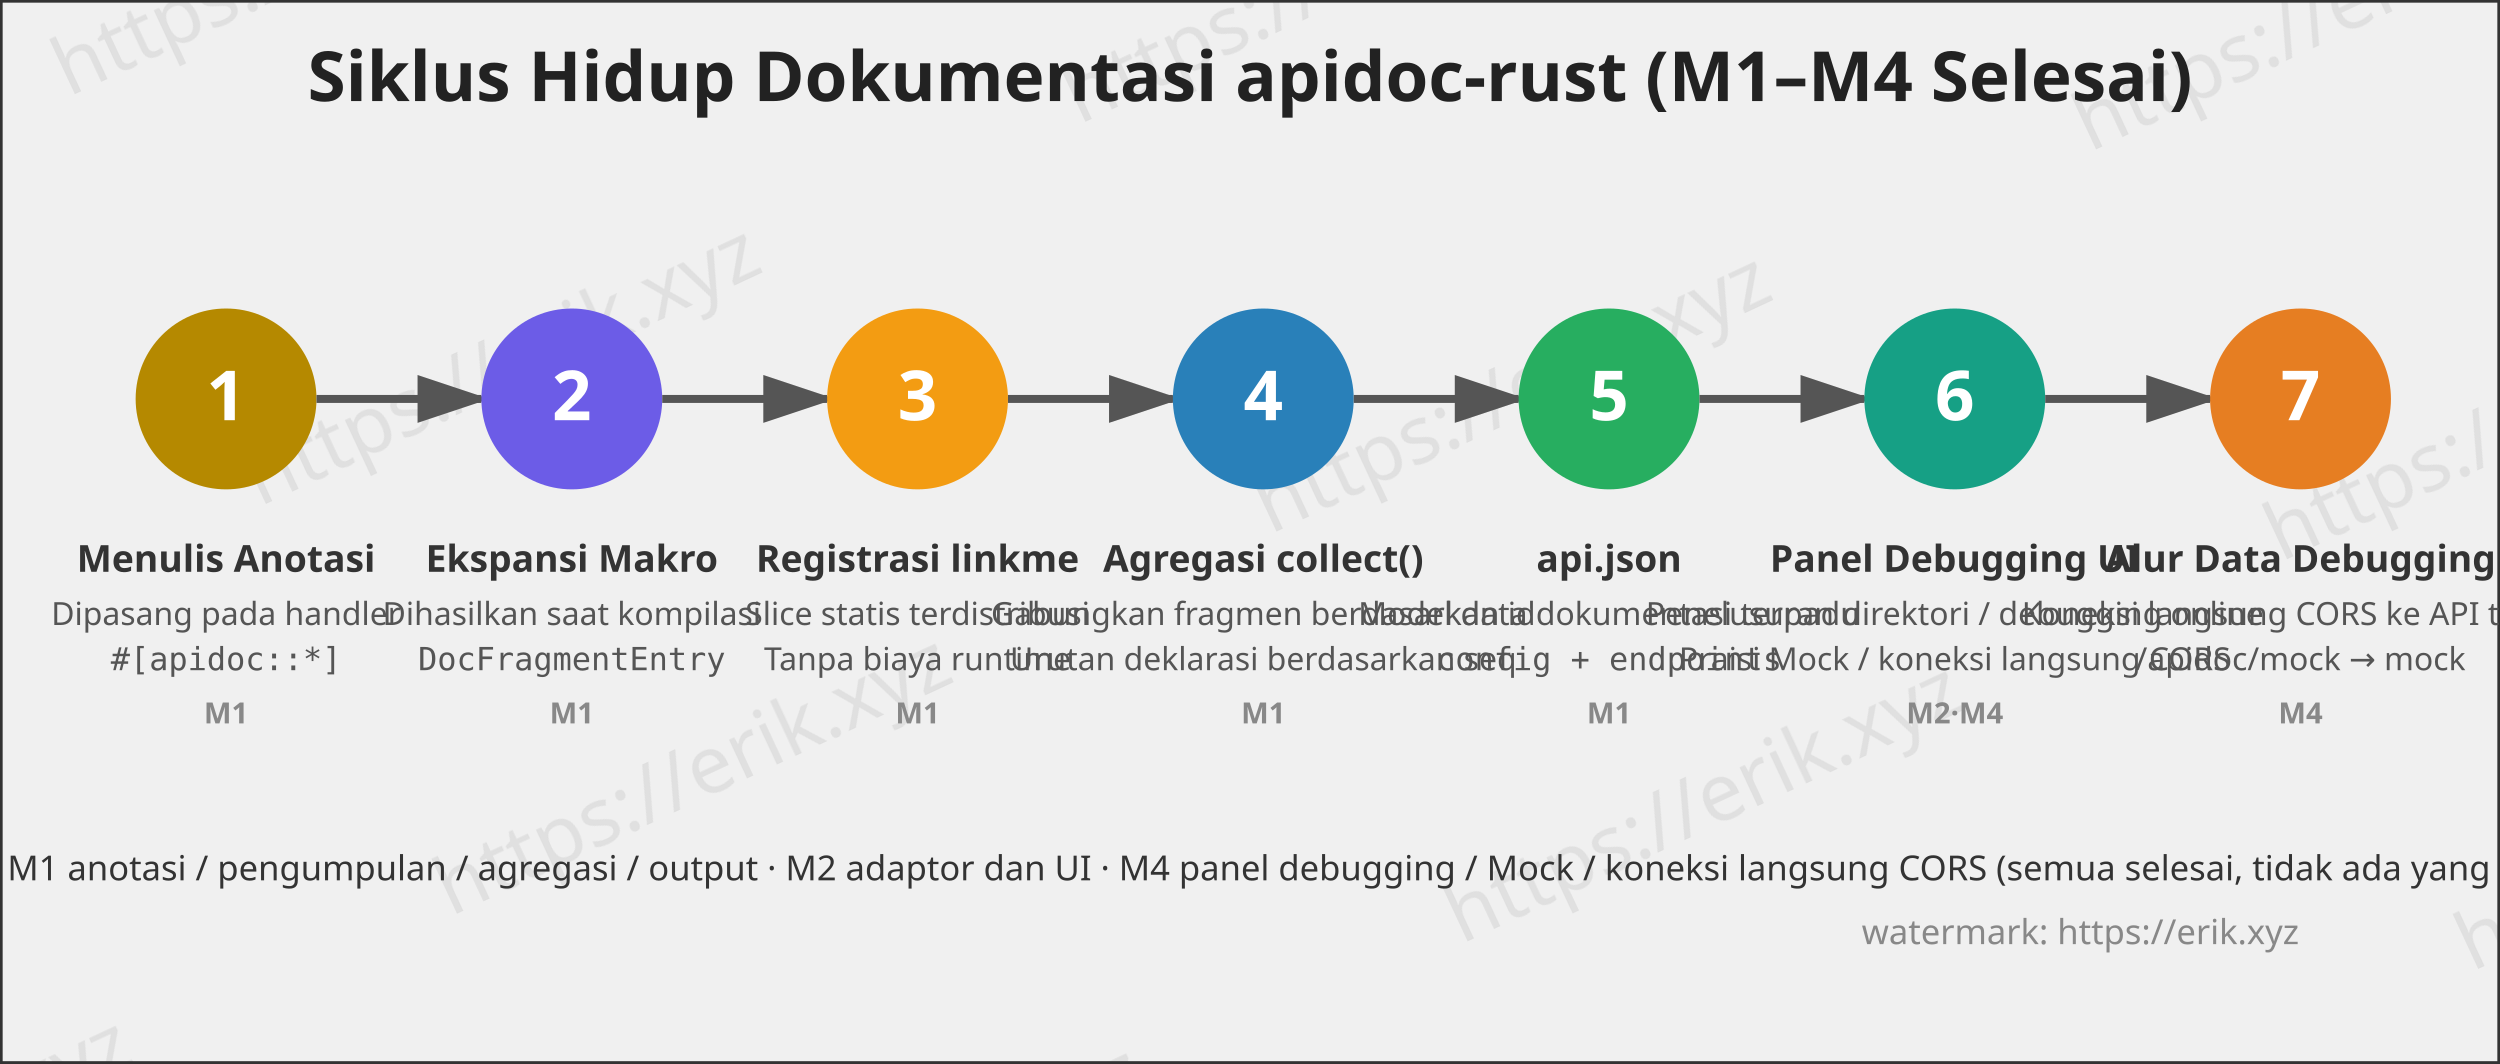
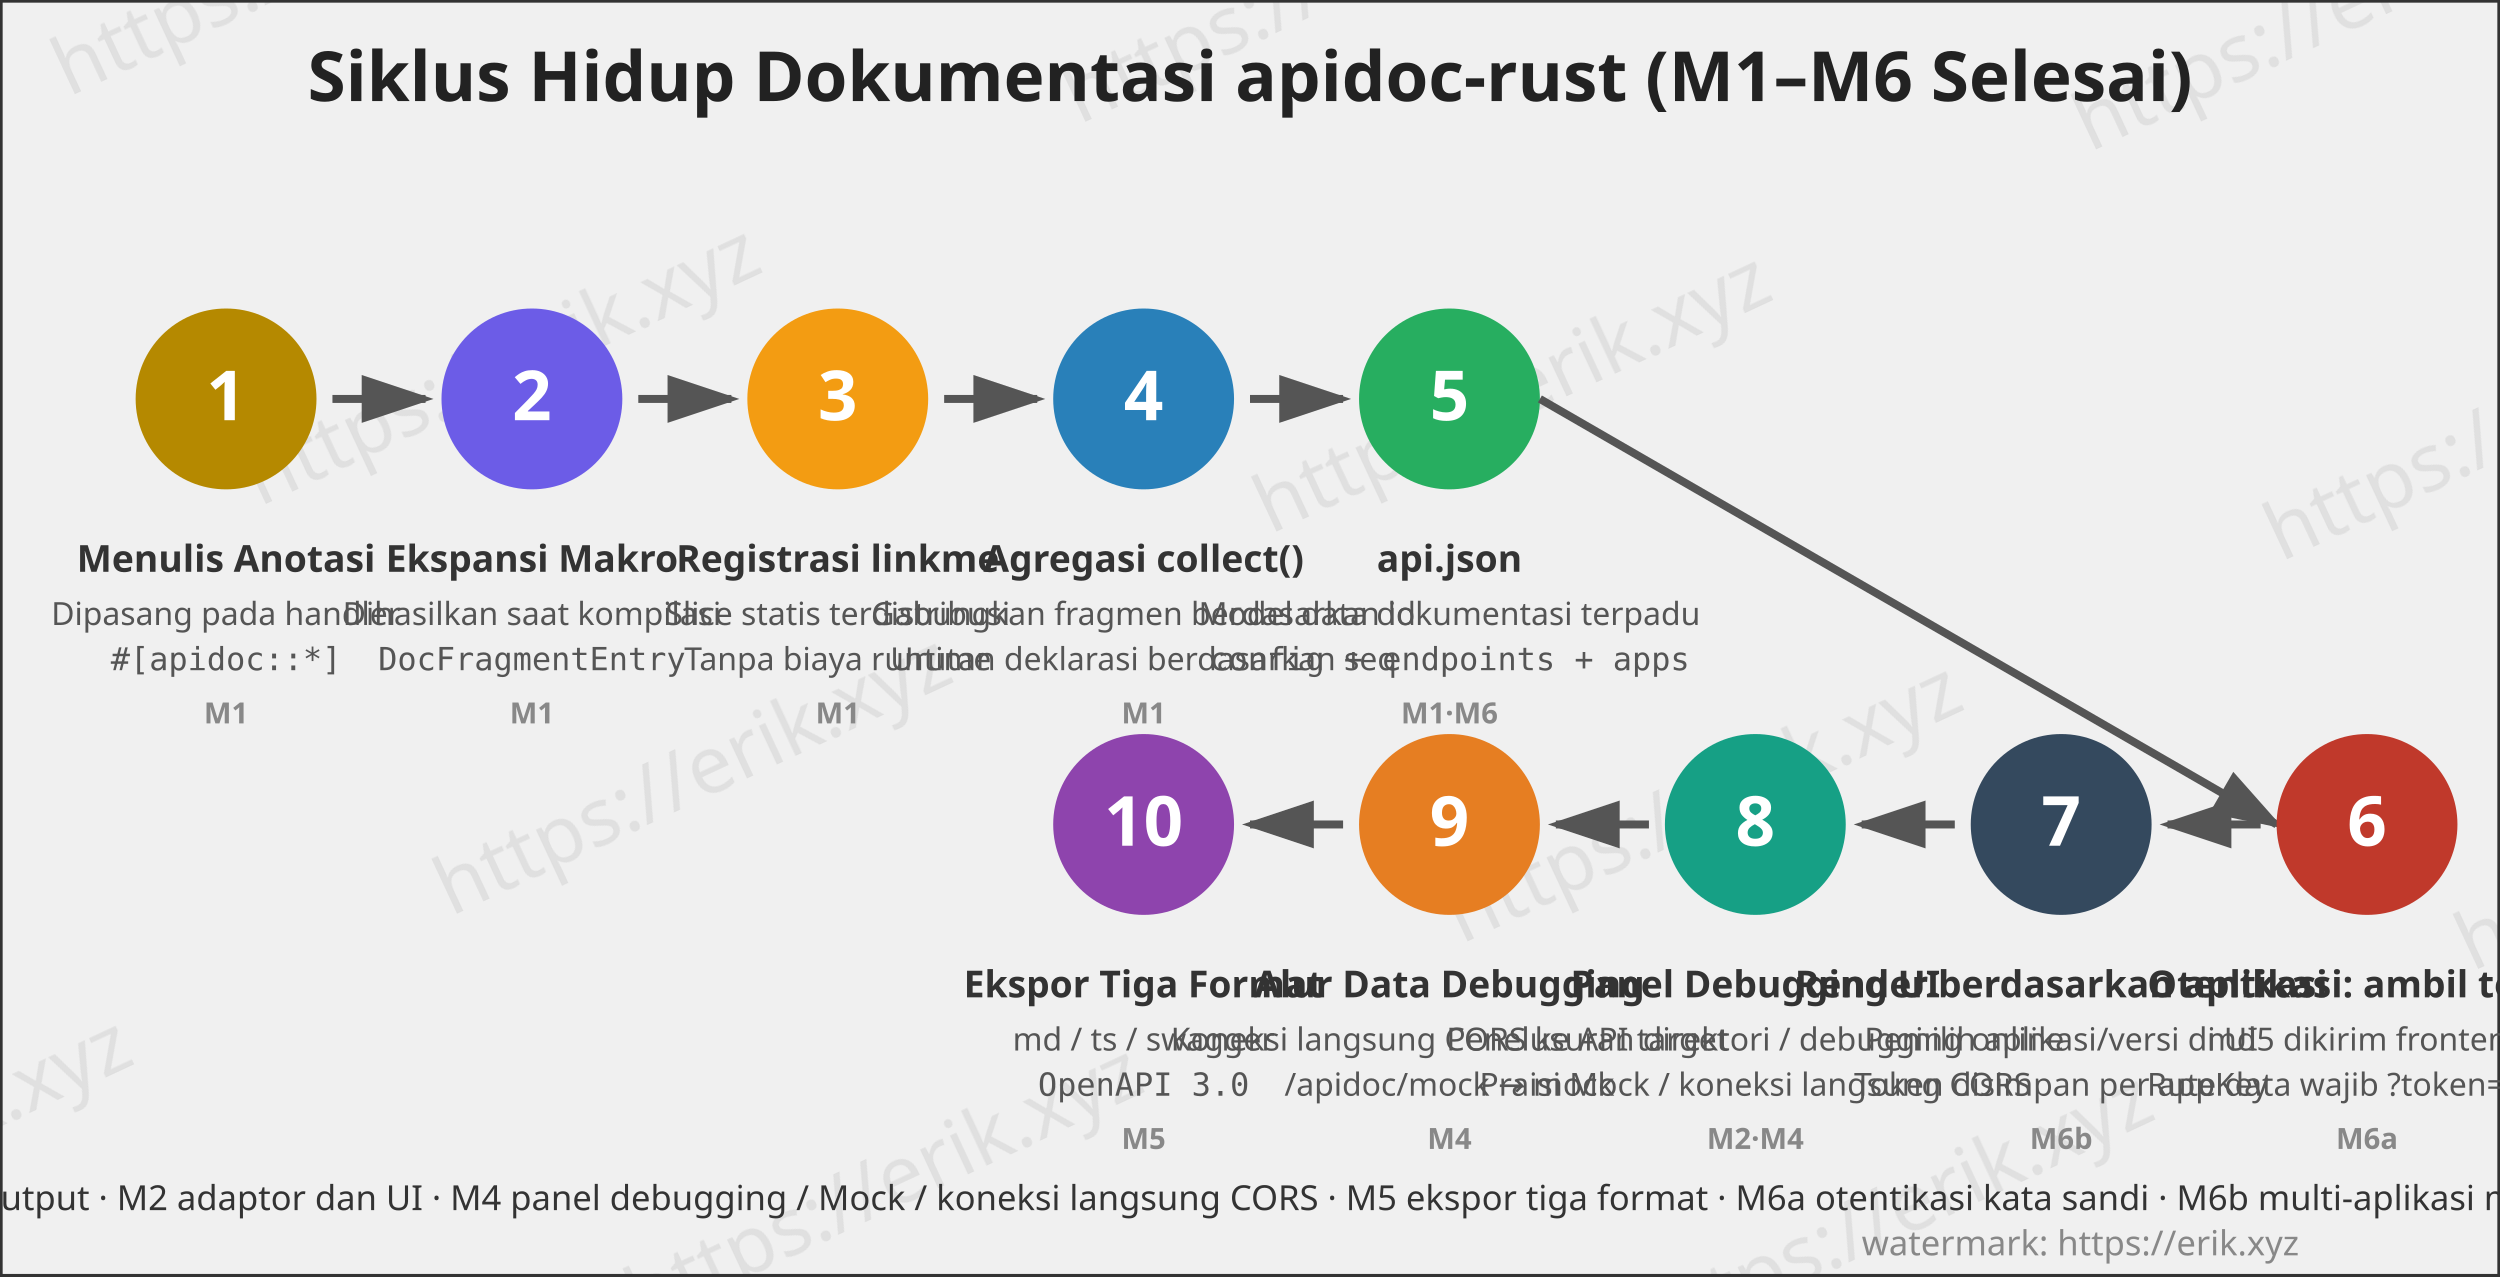
- <svg xmlns="http://www.w3.org/2000/svg" viewBox="0 0 940 400" font-family="sans-serif">
+ <svg xmlns="http://www.w3.org/2000/svg" viewBox="0 0 940 480" font-family="sans-serif">
  <defs>
    <pattern id="wm" width="340" height="170" patternUnits="userSpaceOnUse" patternTransform="rotate(-25)">
      <text x="8" y="44" font-size="30" fill="#888888" opacity="0.15">https://erik.xyz</text>
    </pattern>
    <marker id="arrow" markerWidth="10" markerHeight="10" refX="8" refY="3" orient="auto">
      <path d="M0,0 L0,6 L9,3 z" fill="#555" />
    </marker>
  </defs>
-   <rect width="940" height="400" fill="url(#wm)" />
-   <rect x="0" y="0" width="940" height="400" fill="none" stroke="#333" stroke-width="2" />
-   <text x="470" y="38" text-anchor="middle" font-size="26" font-weight="bold" fill="#222">Siklus Hidup Dokumentasi apidoc-rust (M1–M4 Selesai)</text>
+   <rect width="940" height="480" fill="url(#wm)" />
+   <rect x="0" y="0" width="940" height="480" fill="none" stroke="#333" stroke-width="2" />
+   <text x="470" y="38" text-anchor="middle" font-size="26" font-weight="bold" fill="#222">Siklus Hidup Dokumentasi apidoc-rust (M1–M6 Selesai)</text>
  <circle cx="85" cy="150" r="34" fill="#b58900" />
  <text x="85" y="158" text-anchor="middle" font-size="26" fill="#fff" font-weight="bold">1</text>
  <text x="85" y="215" text-anchor="middle" font-size="14" font-weight="bold" fill="#333">Menulis Anotasi</text>
  <text x="85" y="235" text-anchor="middle" font-size="12" fill="#555">Dipasang pada handler</text>
  <text x="85" y="252" text-anchor="middle" font-size="12" fill="#555" font-family="monospace">#[apidoc::*]</text>
  <text x="85" y="272" text-anchor="middle" font-size="11" fill="#888" font-weight="bold">M1</text>
-   <line x1="119" y1="150" x2="181" y2="150" stroke="#555" stroke-width="3" marker-end="url(#arrow)" />
-   <circle cx="215" cy="150" r="34" fill="#6c5ce7" />
-   <text x="215" y="158" text-anchor="middle" font-size="26" fill="#fff" font-weight="bold">2</text>
-   <text x="215" y="215" text-anchor="middle" font-size="14" font-weight="bold" fill="#333">Ekspansi Makro</text>
-   <text x="215" y="235" text-anchor="middle" font-size="12" fill="#555">Dihasilkan saat kompilasi</text>
-   <text x="215" y="252" text-anchor="middle" font-size="12" fill="#555" font-family="monospace">DocFragmentEntry</text>
-   <text x="215" y="272" text-anchor="middle" font-size="11" fill="#888" font-weight="bold">M1</text>
-   <line x1="249" y1="150" x2="311" y2="150" stroke="#555" stroke-width="3" marker-end="url(#arrow)" />
-   <circle cx="345" cy="150" r="34" fill="#f39c12" />
-   <text x="345" y="158" text-anchor="middle" font-size="26" fill="#fff" font-weight="bold">3</text>
-   <text x="345" y="215" text-anchor="middle" font-size="14" font-weight="bold" fill="#333">Registrasi linkme</text>
-   <text x="345" y="235" text-anchor="middle" font-size="12" fill="#555">Slice statis terdistribusi</text>
-   <text x="345" y="252" text-anchor="middle" font-size="12" fill="#555">Tanpa biaya runtime</text>
-   <text x="345" y="272" text-anchor="middle" font-size="11" fill="#888" font-weight="bold">M1</text>
-   <line x1="379" y1="150" x2="441" y2="150" stroke="#555" stroke-width="3" marker-end="url(#arrow)" />
-   <circle cx="475" cy="150" r="34" fill="#2980b9" />
-   <text x="475" y="158" text-anchor="middle" font-size="26" fill="#fff" font-weight="bold">4</text>
-   <text x="475" y="215" text-anchor="middle" font-size="14" font-weight="bold" fill="#333">Agregasi collect()</text>
-   <text x="475" y="235" text-anchor="middle" font-size="12" fill="#555">Gabungkan fragmen berdasarkan id</text>
-   <text x="475" y="252" text-anchor="middle" font-size="12" fill="#555">Urutan deklarasi berdasarkan seq</text>
-   <text x="475" y="272" text-anchor="middle" font-size="11" fill="#888" font-weight="bold">M1</text>
-   <line x1="509" y1="150" x2="571" y2="150" stroke="#555" stroke-width="3" marker-end="url(#arrow)" />
-   <circle cx="605" cy="150" r="34" fill="#27ae60" />
-   <text x="605" y="158" text-anchor="middle" font-size="26" fill="#fff" font-weight="bold">5</text>
-   <text x="605" y="215" text-anchor="middle" font-size="14" font-weight="bold" fill="#333">api.json</text>
-   <text x="605" y="235" text-anchor="middle" font-size="12" fill="#555">Model data dokumentasi terpadu</text>
-   <text x="605" y="252" text-anchor="middle" font-size="12" fill="#555" font-family="monospace">config + endpoints</text>
-   <text x="605" y="272" text-anchor="middle" font-size="11" fill="#888" font-weight="bold">M1</text>
-   <line x1="639" y1="150" x2="701" y2="150" stroke="#555" stroke-width="3" marker-end="url(#arrow)" />
-   <circle cx="735" cy="150" r="34" fill="#16a085" />
-   <text x="735" y="158" text-anchor="middle" font-size="26" fill="#fff" font-weight="bold">6</text>
-   <text x="735" y="215" text-anchor="middle" font-size="14" font-weight="bold" fill="#333">Panel Debugging UI</text>
-   <text x="735" y="235" text-anchor="middle" font-size="12" fill="#555">Penelusuran direktori / debugging online</text>
-   <text x="735" y="252" text-anchor="middle" font-size="12" fill="#555">Praisi Mock / koneksi langsung CORS</text>
-   <text x="735" y="272" text-anchor="middle" font-size="11" fill="#888" font-weight="bold">M2·M4</text>
-   <line x1="769" y1="150" x2="831" y2="150" stroke="#555" stroke-width="3" marker-end="url(#arrow)" />
-   <circle cx="865" cy="150" r="34" fill="#e67e22" />
-   <text x="865" y="158" text-anchor="middle" font-size="26" fill="#fff" font-weight="bold">7</text>
-   <text x="865" y="215" text-anchor="middle" font-size="14" font-weight="bold" fill="#333">Alur Data Debugging</text>
-   <text x="865" y="235" text-anchor="middle" font-size="12" fill="#555">Koneksi langsung CORS ke API target</text>
-   <text x="865" y="252" text-anchor="middle" font-size="12" fill="#555">/apidoc/mock → mock</text>
-   <text x="865" y="272" text-anchor="middle" font-size="11" fill="#888" font-weight="bold">M4</text>
-   <text x="470" y="331" text-anchor="middle" font-size="13" fill="#333">Penanda fase: M1 anotasi / pengumpulan / agregasi / output · M2 adaptor dan UI · M4 panel debugging / Mock / koneksi langsung CORS (semua selesai, tidak ada yang direncanakan)</text>
-   <text x="700" y="355" font-size="13" fill="#888">watermark: https://erik.xyz</text>
+   <line x1="125" y1="150" x2="160" y2="150" stroke="#555" stroke-width="3" marker-end="url(#arrow)" />
+   <circle cx="200" cy="150" r="34" fill="#6c5ce7" />
+   <text x="200" y="158" text-anchor="middle" font-size="26" fill="#fff" font-weight="bold">2</text>
+   <text x="200" y="215" text-anchor="middle" font-size="14" font-weight="bold" fill="#333">Ekspansi Makro</text>
+   <text x="200" y="235" text-anchor="middle" font-size="12" fill="#555">Dihasilkan saat kompilasi</text>
+   <text x="200" y="252" text-anchor="middle" font-size="12" fill="#555" font-family="monospace">DocFragmentEntry</text>
+   <text x="200" y="272" text-anchor="middle" font-size="11" fill="#888" font-weight="bold">M1</text>
+   <line x1="240" y1="150" x2="275" y2="150" stroke="#555" stroke-width="3" marker-end="url(#arrow)" />
+   <circle cx="315" cy="150" r="34" fill="#f39c12" />
+   <text x="315" y="158" text-anchor="middle" font-size="26" fill="#fff" font-weight="bold">3</text>
+   <text x="315" y="215" text-anchor="middle" font-size="14" font-weight="bold" fill="#333">Registrasi linkme</text>
+   <text x="315" y="235" text-anchor="middle" font-size="12" fill="#555">Slice statis terdistribusi</text>
+   <text x="315" y="252" text-anchor="middle" font-size="12" fill="#555">Tanpa biaya runtime</text>
+   <text x="315" y="272" text-anchor="middle" font-size="11" fill="#888" font-weight="bold">M1</text>
+   <line x1="355" y1="150" x2="390" y2="150" stroke="#555" stroke-width="3" marker-end="url(#arrow)" />
+   <circle cx="430" cy="150" r="34" fill="#2980b9" />
+   <text x="430" y="158" text-anchor="middle" font-size="26" fill="#fff" font-weight="bold">4</text>
+   <text x="430" y="215" text-anchor="middle" font-size="14" font-weight="bold" fill="#333">Agregasi collect()</text>
+   <text x="430" y="235" text-anchor="middle" font-size="12" fill="#555">Gabungkan fragmen berdasarkan id</text>
+   <text x="430" y="252" text-anchor="middle" font-size="12" fill="#555">Urutan deklarasi berdasarkan seq</text>
+   <text x="430" y="272" text-anchor="middle" font-size="11" fill="#888" font-weight="bold">M1</text>
+   <line x1="470" y1="150" x2="505" y2="150" stroke="#555" stroke-width="3" marker-end="url(#arrow)" />
+   <circle cx="545" cy="150" r="34" fill="#27ae60" />
+   <text x="545" y="158" text-anchor="middle" font-size="26" fill="#fff" font-weight="bold">5</text>
+   <text x="545" y="215" text-anchor="middle" font-size="14" font-weight="bold" fill="#333">api.json</text>
+   <text x="545" y="235" text-anchor="middle" font-size="12" fill="#555">Model data dokumentasi terpadu</text>
+   <text x="545" y="252" text-anchor="middle" font-size="12" fill="#555" font-family="monospace">config + endpoints + apps</text>
+   <text x="545" y="272" text-anchor="middle" font-size="11" fill="#888" font-weight="bold">M1·M6</text>
+   <line x1="579" y1="150" x2="856" y2="310" stroke="#555" stroke-width="3" marker-end="url(#arrow)" />
+   <circle cx="890" cy="310" r="34" fill="#c0392b" />
+   <text x="890" y="318" text-anchor="middle" font-size="26" fill="#fff" font-weight="bold">6</text>
+   <text x="890" y="375" text-anchor="middle" font-size="14" font-weight="bold" fill="#333">Otentikasi: ambil token</text>
+   <text x="890" y="395" text-anchor="middle" font-size="12" fill="#555">md5 dikirim frontend</text>
+   <text x="890" y="412" text-anchor="middle" font-size="12" fill="#555">Rute data wajib ?token= (401)</text>
+   <text x="890" y="432" text-anchor="middle" font-size="11" fill="#888" font-weight="bold">M6a</text>
+   <line x1="850" y1="310" x2="815" y2="310" stroke="#555" stroke-width="3" marker-end="url(#arrow)" />
+   <circle cx="775" cy="310" r="34" fill="#34495e" />
+   <text x="775" y="318" text-anchor="middle" font-size="26" fill="#fff" font-weight="bold">7</text>
+   <text x="775" y="375" text-anchor="middle" font-size="14" font-weight="bold" fill="#333">Render berdasarkan aplikasi</text>
+   <text x="775" y="395" text-anchor="middle" font-size="12" fill="#555">Pemilih aplikasi/versi di UI</text>
+   <text x="775" y="412" text-anchor="middle" font-size="12" fill="#555">Token disimpan per appKey</text>
+   <text x="775" y="432" text-anchor="middle" font-size="11" fill="#888" font-weight="bold">M6b</text>
+   <line x1="735" y1="310" x2="700" y2="310" stroke="#555" stroke-width="3" marker-end="url(#arrow)" />
+   <circle cx="660" cy="310" r="34" fill="#16a085" />
+   <text x="660" y="318" text-anchor="middle" font-size="26" fill="#fff" font-weight="bold">8</text>
+   <text x="660" y="375" text-anchor="middle" font-size="14" font-weight="bold" fill="#333">Panel Debugging UI</text>
+   <text x="660" y="395" text-anchor="middle" font-size="12" fill="#555">Penelusuran direktori / debugging online</text>
+   <text x="660" y="412" text-anchor="middle" font-size="12" fill="#555">Praisi Mock / koneksi langsung CORS</text>
+   <text x="660" y="432" text-anchor="middle" font-size="11" fill="#888" font-weight="bold">M2·M4</text>
+   <line x1="620" y1="310" x2="585" y2="310" stroke="#555" stroke-width="3" marker-end="url(#arrow)" />
+   <circle cx="545" cy="310" r="34" fill="#e67e22" />
+   <text x="545" y="318" text-anchor="middle" font-size="26" fill="#fff" font-weight="bold">9</text>
+   <text x="545" y="375" text-anchor="middle" font-size="14" font-weight="bold" fill="#333">Alur Data Debugging</text>
+   <text x="545" y="395" text-anchor="middle" font-size="12" fill="#555">Koneksi langsung CORS ke API target</text>
+   <text x="545" y="412" text-anchor="middle" font-size="12" fill="#555">/apidoc/mock → mock</text>
+   <text x="545" y="432" text-anchor="middle" font-size="11" fill="#888" font-weight="bold">M4</text>
+   <line x1="505" y1="310" x2="470" y2="310" stroke="#555" stroke-width="3" marker-end="url(#arrow)" />
+   <circle cx="430" cy="310" r="34" fill="#8e44ad" />
+   <text x="430" y="318" text-anchor="middle" font-size="26" fill="#fff" font-weight="bold">10</text>
+   <text x="430" y="375" text-anchor="middle" font-size="14" font-weight="bold" fill="#333">Ekspor Tiga Format</text>
+   <text x="430" y="395" text-anchor="middle" font-size="12" fill="#555">md / ts / swagger</text>
+   <text x="430" y="412" text-anchor="middle" font-size="12" fill="#555" font-family="monospace">OpenAPI 3.0</text>
+   <text x="430" y="432" text-anchor="middle" font-size="11" fill="#888" font-weight="bold">M5</text>
+   <text x="470" y="455" text-anchor="middle" font-size="13" fill="#333">Penanda fase: M1 anotasi / pengumpulan / agregasi / output · M2 adaptor dan UI · M4 panel debugging / Mock / koneksi langsung CORS · M5 ekspor tiga format · M6a otentikasi kata sandi · M6b multi-aplikasi multi-versi (semua selesai, tidak ada yang direncanakan)</text>
+   <text x="700" y="472" font-size="13" fill="#888">watermark: https://erik.xyz</text>
</svg>
